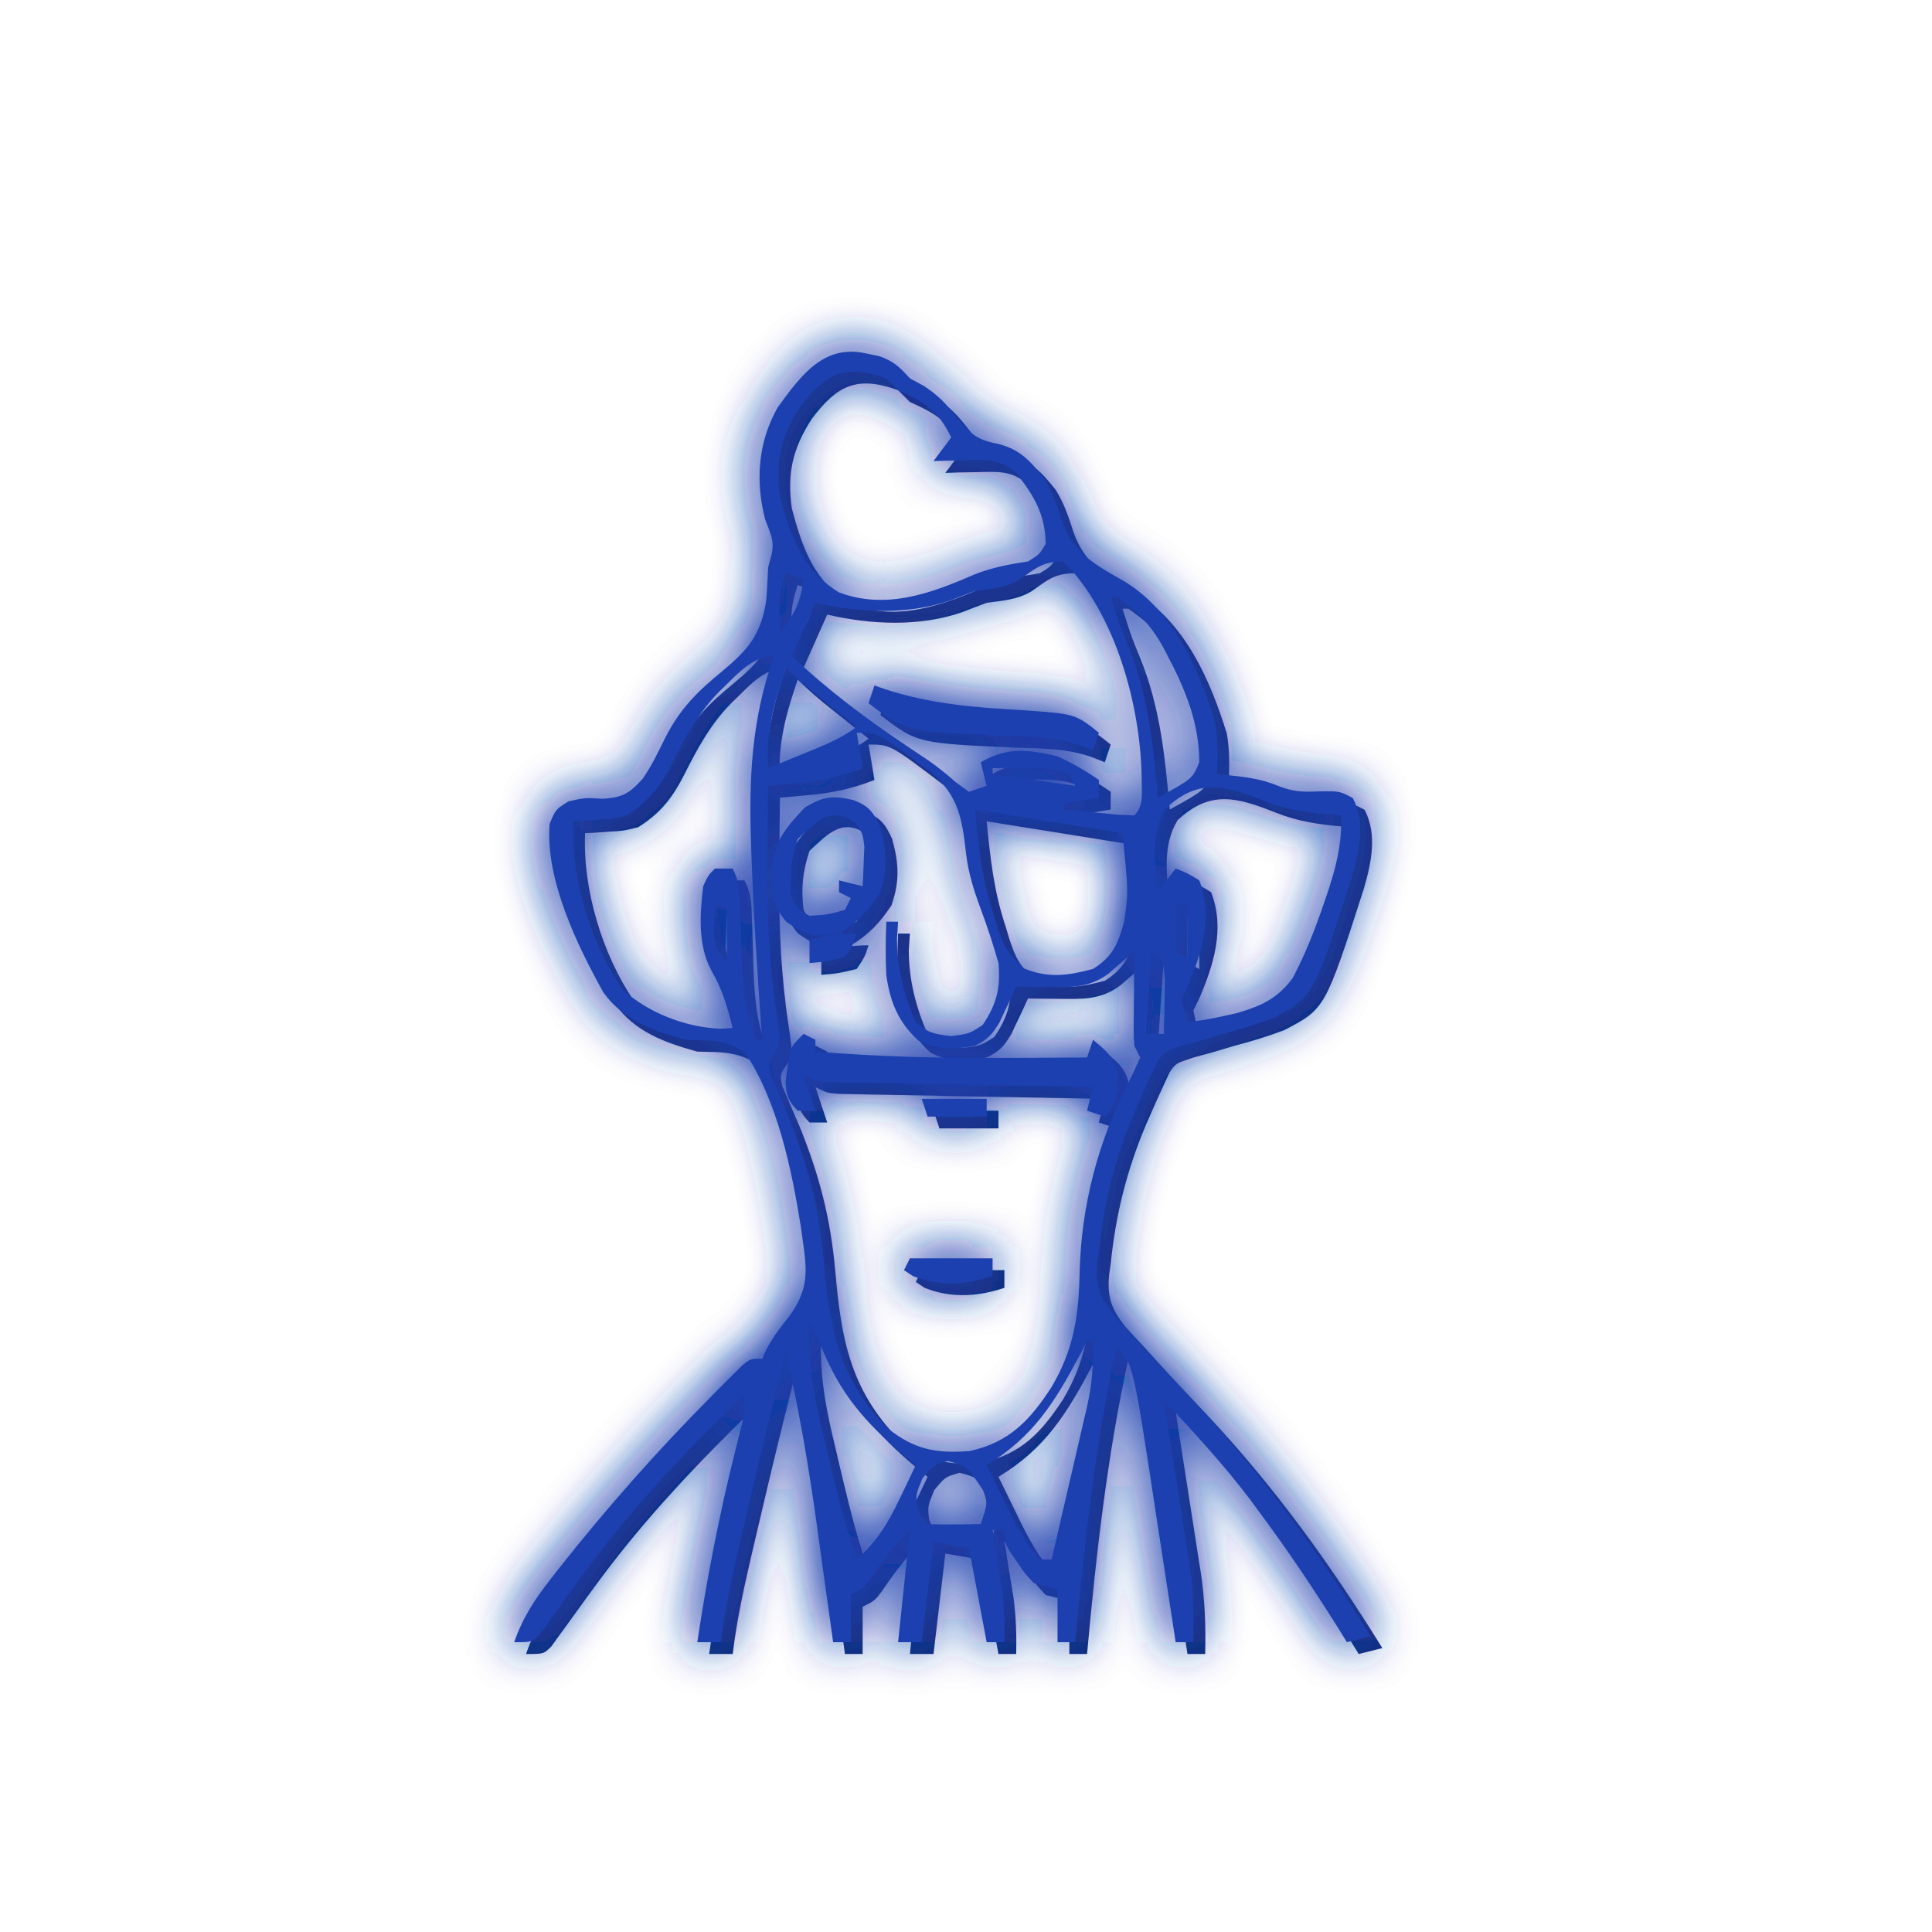
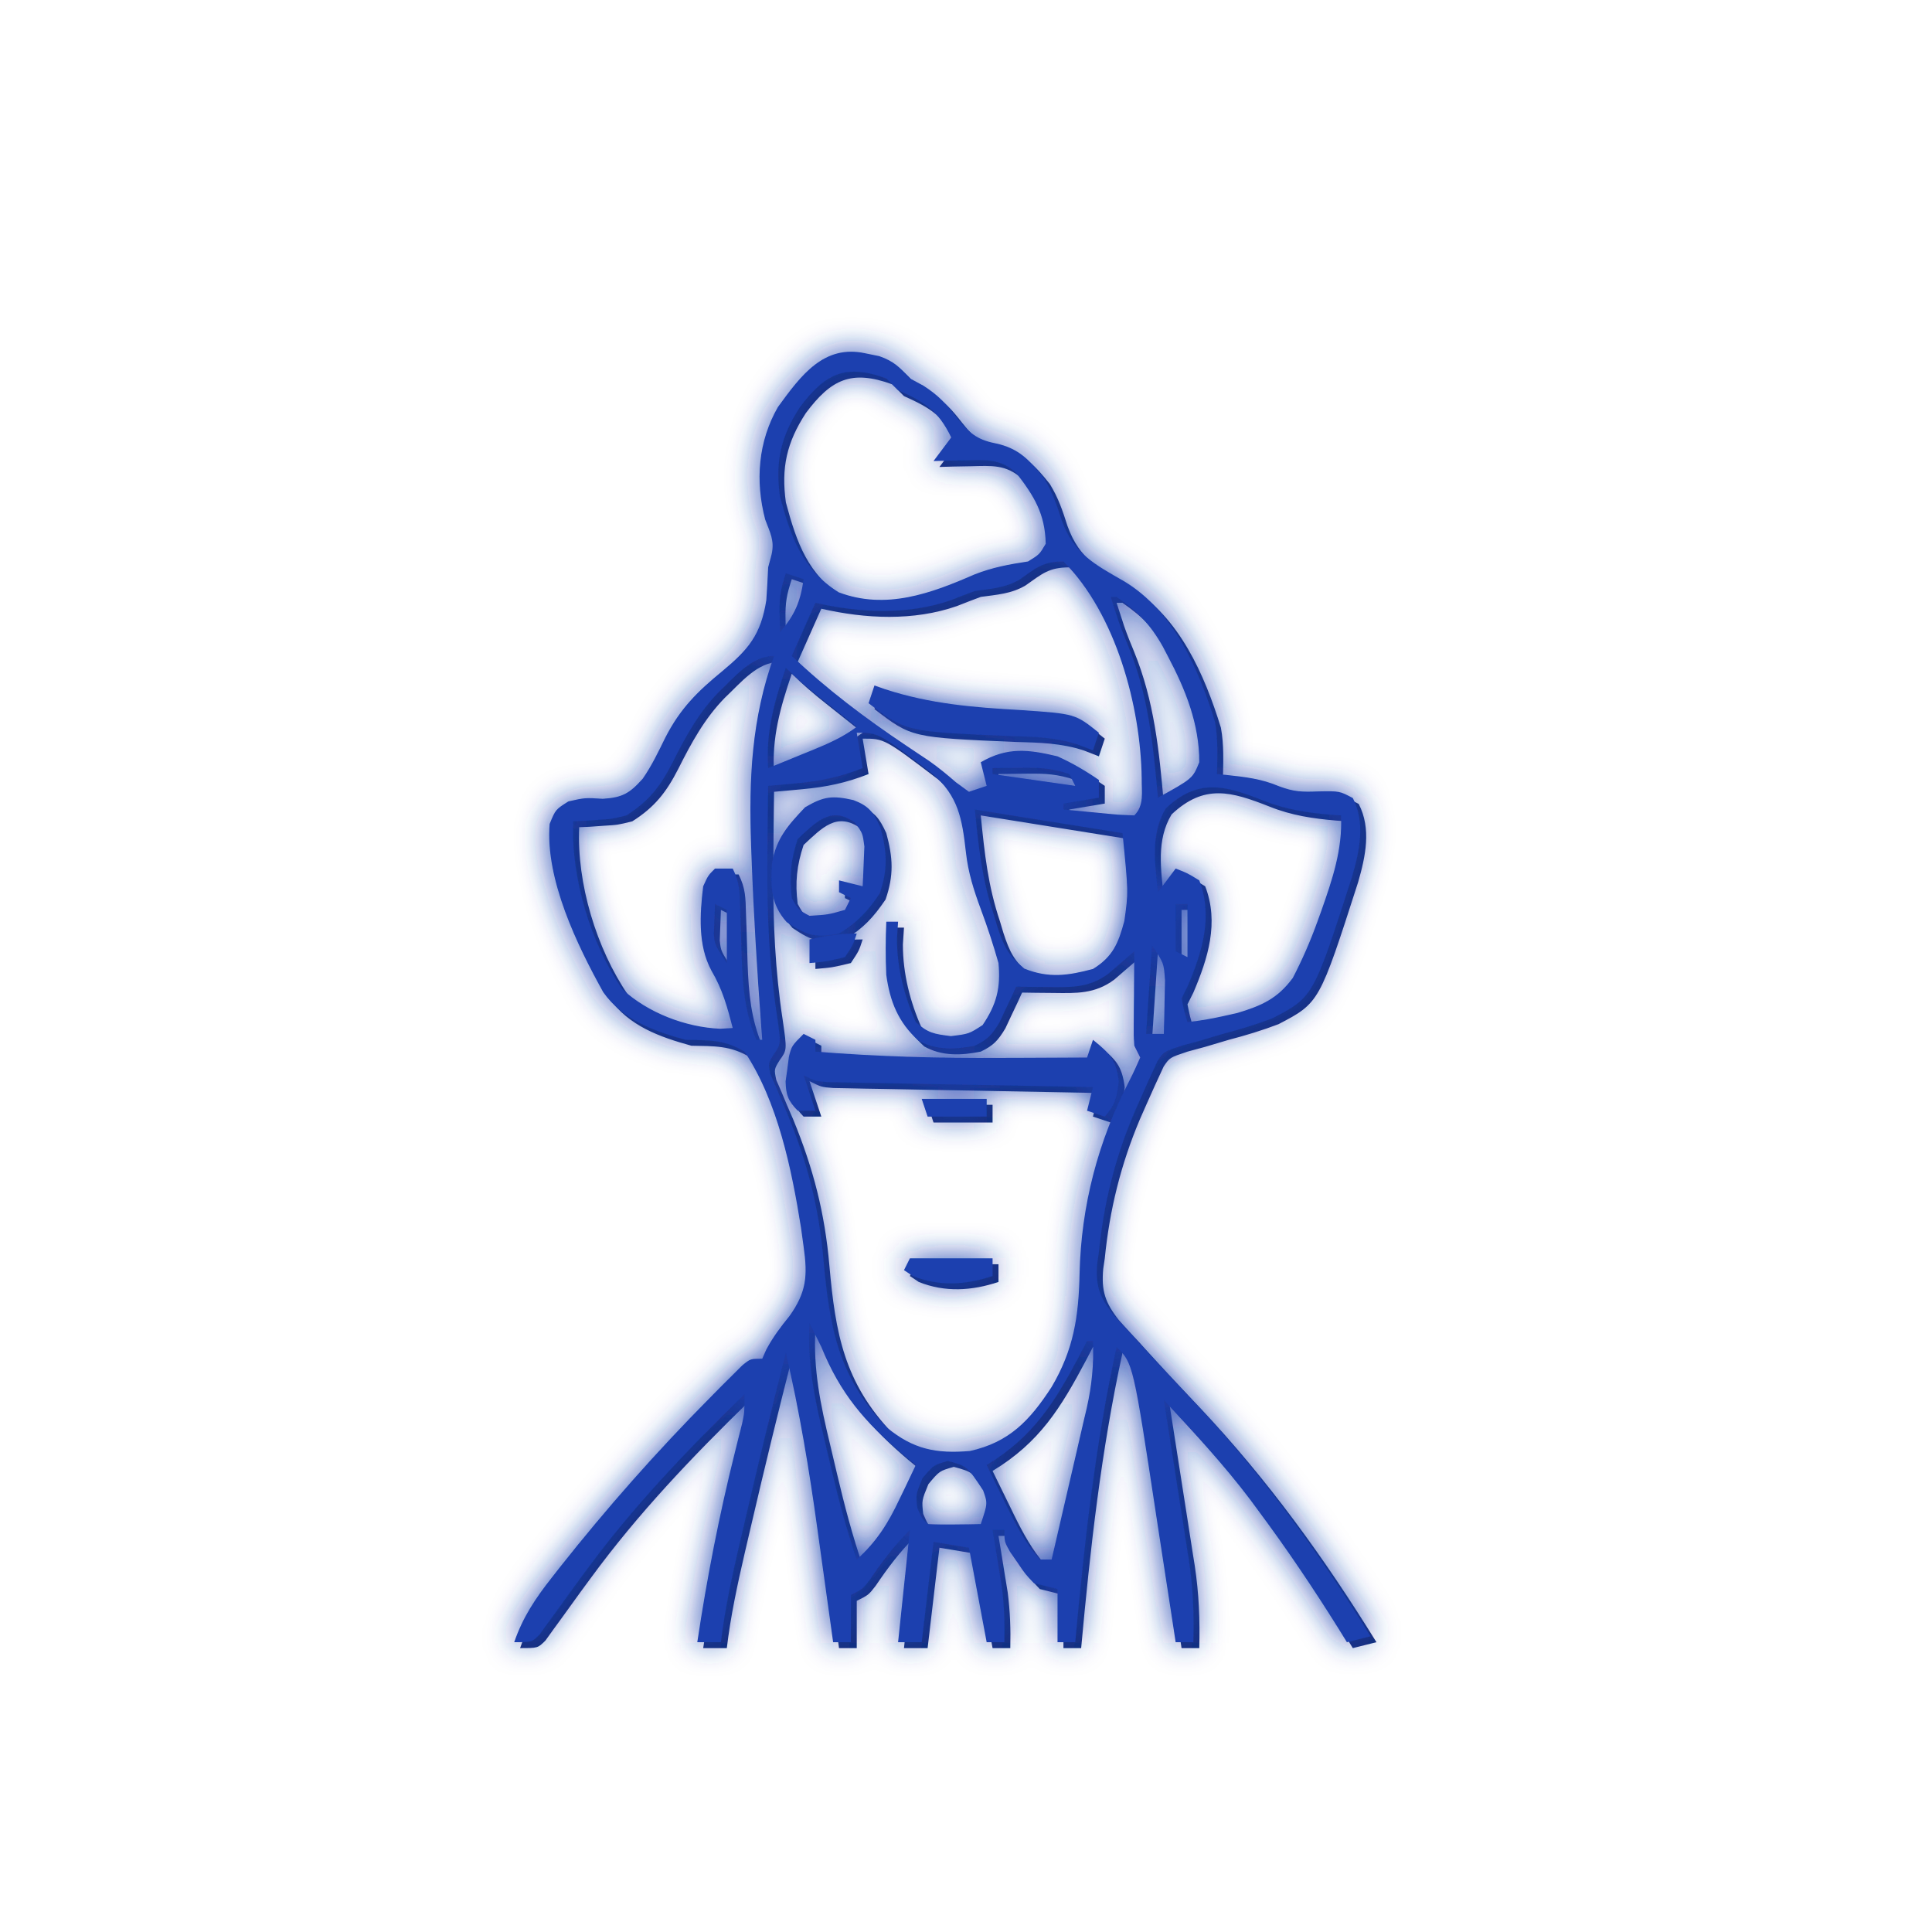
<svg xmlns="http://www.w3.org/2000/svg" version="1.1" width="229" height="229" viewBox="0 0 229 229">
  <defs>
    <filter id="glow">
-       <feGaussianBlur stdDeviation="4" result="blur" />
+       <feGaussianBlur stdDeviation="2.5" result="blur" />
      <feMerge>
-         <feMergeNode in="blur" />
        <feMergeNode in="blur" />
        <feMergeNode in="SourceGraphic" />
      </feMerge>
    </filter>
  </defs>
  <g transform="translate(34.35,34.35) scale(0.7)">
-     <g transform="translate(2,2)">
+     <g transform="translate(1,1)">
      <path d="M0 0 C0.782 0.16 1.565 0.32 2.371 0.484 C4.821 1.34 5.842 2.351 7.562 4.25 C8.326 4.662 9.089 5.075 9.875 5.5 C12.433 7.165 13.603 8.45 15.438 10.812 C17.532 13.395 18.786 14.608 22.062 15.25 C25.989 16.082 27.784 18.043 30.25 21.125 C31.687 23.451 32.425 25.649 33.25 28.25 C35.284 33.923 38.812 35.715 43.879 38.629 C52.179 43.643 56.455 53.394 59.227 62.41 C59.769 65.381 59.62 68.235 59.562 71.25 C59.822 71.274 59.822 71.274 61.137 71.398 C64.34 71.742 67.079 72.045 70.062 73.312 C72.613 74.269 74.015 74.294 76.688 74.188 C80.316 74.119 80.316 74.119 82.562 75.312 C84.726 79.505 83.714 84.206 82.461 88.555 C75.889 108.988 75.889 108.988 68.984 112.598 C66.2 113.659 63.445 114.497 60.562 115.25 C59.229 115.645 57.896 116.041 56.562 116.438 C56.068 116.572 56.068 116.572 53.562 117.25 C50.562 118.25 50.562 118.25 49.535 119.762 C48.525 121.938 47.524 124.114 46.562 126.312 C46.385 126.715 46.385 126.715 45.488 128.751 C42.273 136.374 40.38 144.024 39.562 152.25 C39.476 152.831 39.39 153.411 39.302 154.01 C38.955 157.777 39.631 159.781 41.984 162.758 C43.076 163.979 44.187 165.184 45.312 166.375 C45.901 167.026 46.489 167.677 47.095 168.348 C49.915 171.454 52.796 174.501 55.676 177.551 C67.162 189.744 76.755 203.016 85.562 217.25 C84.243 217.58 82.922 217.91 81.562 218.25 C81.052 217.425 80.542 216.6 80.016 215.75 C75.792 209.007 71.375 202.447 66.625 196.062 C66.172 195.447 65.719 194.831 65.253 194.197 C60.739 188.206 55.654 182.747 50.562 177.25 C50.714 178.208 50.865 179.166 51.021 180.152 C51.587 183.737 52.144 187.323 52.699 190.91 C52.939 192.456 53.182 194.002 53.426 195.547 C53.78 197.781 54.125 200.015 54.469 202.25 C54.578 202.931 54.687 203.611 54.8 204.312 C55.509 208.988 55.686 213.524 55.562 218.25 C54.572 218.25 53.583 218.25 52.562 218.25 C52.396 217.156 52.23 216.063 52.059 214.936 C51.434 210.829 50.8 206.724 50.164 202.619 C49.891 200.851 49.62 199.083 49.352 197.315 C45.365 171.053 45.365 171.053 42.562 168.25 C38.955 184.817 37.096 201.393 35.562 218.25 C34.572 218.25 33.583 218.25 32.562 218.25 C32.562 215.28 32.562 212.31 32.562 209.25 C31.242 208.92 29.922 208.59 28.562 208.25 C27.078 206.691 27.078 206.691 25.812 204.812 C25.385 204.195 24.957 203.578 24.516 202.941 C23.562 201.25 23.562 201.25 23.562 199.25 C22.902 199.25 22.242 199.25 21.562 199.25 C21.635 199.684 21.635 199.684 22 201.883 C22.188 203.047 22.375 204.211 22.562 205.375 C22.748 206.512 22.934 207.649 23.125 208.82 C23.532 212.011 23.641 215.038 23.562 218.25 C22.573 218.25 21.582 218.25 20.562 218.25 C19.573 212.97 18.582 207.69 17.562 202.25 C15.582 201.92 13.602 201.59 11.562 201.25 C10.902 206.86 10.242 212.47 9.562 218.25 C8.242 218.25 6.923 218.25 5.562 218.25 C6.223 211.98 6.883 205.71 7.562 199.25 C4.847 201.965 2.878 204.578 0.746 207.727 C-0.438 209.25 -0.438 209.25 -2.438 210.25 C-2.438 212.89 -2.438 215.53 -2.438 218.25 C-3.428 218.25 -4.418 218.25 -5.438 218.25 C-5.573 217.263 -5.709 216.276 -5.849 215.259 C-6.364 211.527 -6.885 207.796 -7.409 204.065 C-7.633 202.464 -7.855 200.862 -8.075 199.26 C-9.465 189.15 -11.126 179.192 -13.438 169.25 C-15.8 178.502 -18.06 187.777 -20.222 197.078 C-20.619 198.785 -21.019 200.492 -21.418 202.199 C-22.652 207.537 -23.789 212.807 -24.438 218.25 C-25.758 218.25 -27.078 218.25 -28.438 218.25 C-26.806 207.384 -24.731 196.732 -22.064 186.07 C-21.853 185.223 -21.643 184.376 -21.426 183.504 C-21.235 182.754 -21.045 182.005 -20.849 181.233 C-20.438 179.25 -20.438 179.25 -20.438 176.25 C-30.263 185.822 -39.435 195.4 -47.543 206.484 C-48.084 207.22 -48.625 207.955 -49.183 208.713 C-50.254 210.175 -51.315 211.644 -52.366 213.121 C-52.851 213.786 -53.336 214.451 -53.836 215.137 C-54.266 215.737 -54.695 216.337 -55.138 216.956 C-56.438 218.25 -56.438 218.25 -59.438 218.25 C-58.003 214.06 -55.841 210.82 -53.125 207.375 C-52.687 206.815 -52.249 206.254 -51.798 205.677 C-43.809 195.565 -35.322 185.966 -26.25 176.812 C-25.602 176.155 -24.954 175.498 -24.286 174.821 C-23.985 174.521 -23.985 174.521 -22.457 173.004 C-21.922 172.471 -21.387 171.938 -20.835 171.389 C-19.438 170.25 -19.438 170.25 -17.438 170.25 C-17.211 169.734 -16.984 169.219 -16.75 168.688 C-15.58 166.514 -14.352 164.906 -12.812 163 C-9.907 158.908 -9.747 156.141 -10.438 151.25 C-10.583 150.19 -10.729 149.131 -10.879 148.039 C-12.455 138.155 -14.824 126.667 -20.438 118.25 C-23.774 116.184 -26.597 116.33 -30.438 116.25 C-35.868 114.75 -40.998 112.909 -44.355 108.199 C-48.776 100.236 -54.208 89.05 -53.438 79.688 C-52.438 77.25 -52.438 77.25 -50.25 75.875 C-47.438 75.25 -47.438 75.25 -44.438 75.438 C-41.108 75.229 -39.901 74.51 -37.691 72.051 C-36.157 69.847 -35.058 67.535 -33.875 65.125 C-31.35 60.174 -28.458 57.311 -24.188 53.812 C-19.808 50.167 -17.668 47.679 -16.75 41.812 C-16.624 39.96 -16.517 38.105 -16.438 36.25 C-16.247 35.528 -16.056 34.806 -15.859 34.062 C-15.313 31.716 -16.134 30.344 -16.941 28.145 C-18.647 21.632 -18.143 14.942 -14.785 9.105 C-10.866 3.71 -7.004 -1.518 0 0 Z M-11.062 9.133 C-14.307 14.129 -15.25 18.364 -14.438 24.25 C-12.597 31.101 -10.72 36.553 -4.496 40.473 C3.506 43.494 11.141 40.659 18.52 37.441 C21.56 36.251 24.346 35.737 27.562 35.25 C29.5 34.062 29.5 34.062 30.562 32.25 C30.449 27.154 28.583 24.158 25.562 20.25 C22.87 17.797 20.41 18.042 16.875 18.125 C15.881 18.143 14.887 18.161 13.863 18.18 C13.104 18.203 12.345 18.226 11.562 18.25 C12.553 16.93 13.543 15.61 14.562 14.25 C12.346 9.695 10.128 8.29 5.562 6.25 C4.902 5.59 4.242 4.93 3.562 4.25 C-3.366 1.738 -6.78 3.403 -11.062 9.133 Z M26.156 38.305 C23.749 39.733 21.318 39.872 18.562 40.25 C17.204 40.758 15.85 41.28 14.5 41.812 C7.188 44.357 -0.96 43.967 -8.438 42.25 C-9.758 45.22 -11.078 48.19 -12.438 51.25 C-6.365 56.997 -0.045 61.743 6.889 66.392 C7.549 66.835 8.21 67.278 8.891 67.734 C9.523 68.157 10.155 68.579 10.807 69.014 C12.415 70.146 13.878 71.35 15.359 72.641 C16.086 73.172 16.813 73.703 17.562 74.25 C18.058 74.085 18.058 74.085 20.562 73.25 C20.398 72.59 20.398 72.59 19.562 69.25 C24.049 66.637 27.624 67.065 32.562 68.25 C35.056 69.374 37.314 70.696 39.562 72.25 C39.562 73.24 39.562 74.23 39.562 75.25 C38.572 75.415 38.572 75.415 33.562 76.25 C33.562 76.58 33.562 76.91 33.562 77.25 C35.541 77.444 37.52 77.63 39.5 77.812 C40.051 77.865 40.051 77.865 42.84 78.129 C43.738 78.169 44.637 78.209 45.562 78.25 C47.288 76.524 46.776 74.291 46.812 71.938 C46.641 59.803 42.454 44.142 33.562 35.25 C30.069 35.25 28.927 36.362 26.156 38.305 Z M-13.438 37.25 C-14.311 39.87 -14.55 41.277 -14.5 43.938 C-14.479 45.031 -14.459 46.124 -14.438 47.25 C-11.935 44.312 -10.968 42.071 -10.438 38.25 C-11.428 37.92 -12.418 37.59 -13.438 37.25 Z M41.562 41.25 C41.81 42.013 42.057 42.776 42.312 43.562 C42.493 44.119 42.673 44.676 42.859 45.25 C43.364 46.684 43.923 48.1 44.516 49.5 C47.95 57.906 48.764 66.286 49.562 75.25 C55.439 72.003 55.439 72.003 56.562 69.25 C56.574 62.756 54.235 56.954 51.25 51.312 C50.966 50.769 50.683 50.226 50.391 49.667 C48.274 45.889 46.055 43.678 42.562 41.25 C42.233 41.25 41.903 41.25 41.562 41.25 Z M-24.77 57.332 C-28.219 60.851 -30.462 64.999 -32.661 69.375 C-34.672 73.303 -36.609 75.823 -40.438 78.25 C-42.895 78.859 -42.895 78.859 -45.25 79 C-46.04 79.057 -46.83 79.113 -47.645 79.172 C-48.236 79.198 -48.828 79.223 -49.438 79.25 C-49.864 88.721 -46.534 99.789 -41.152 107.664 C-36.811 111.679 -30.434 114.12 -24.562 114.375 C-23.861 114.334 -23.16 114.293 -22.438 114.25 C-23.377 110.636 -24.156 107.727 -26.062 104.5 C-28.363 100.191 -28.009 94.981 -27.438 90.25 C-26.605 88.418 -26.605 88.418 -25.438 87.25 C-24.448 87.25 -23.457 87.25 -22.438 87.25 C-21.253 89.618 -21.267 91.186 -21.191 93.828 C-21.159 94.742 -21.126 95.656 -21.092 96.598 C-21.031 98.517 -20.974 100.436 -20.92 102.355 C-20.733 107.375 -20.367 111.594 -18.438 116.25 C-18.108 116.25 -17.777 116.25 -17.438 116.25 C-17.5 115.434 -17.563 114.619 -17.628 113.779 C-18.331 104.338 -18.9 94.898 -19.25 85.438 C-19.278 84.695 -19.305 83.952 -19.334 83.187 C-19.709 72.035 -19.265 61.861 -15.438 51.25 C-19.282 51.25 -22.071 54.803 -24.77 57.332 Z M-13.438 53.25 C-15.406 59.073 -16.84 64.084 -16.438 70.25 C-14.498 69.462 -12.561 68.67 -10.625 67.875 C-10.078 67.653 -9.531 67.432 -8.967 67.203 C-6.278 66.095 -3.77 65.002 -1.438 63.25 C-2.136 62.696 -2.835 62.141 -3.555 61.57 C-4.474 60.839 -5.393 60.107 -6.312 59.375 C-6.773 59.01 -7.233 58.645 -7.707 58.27 C-9.717 56.667 -11.618 55.07 -13.438 53.25 Z M-1.438 64.25 C-1.107 66.23 -0.777 68.21 -0.438 70.25 C-4.218 71.742 -7.606 72.448 -11.664 72.816 C-12.559 72.9 -13.455 72.983 -14.377 73.069 C-15.057 73.128 -15.737 73.188 -16.438 73.25 C-16.497 77.208 -16.538 81.166 -16.562 85.125 C-16.566 85.713 -16.57 86.3 -16.574 86.906 C-16.613 95.322 -16.249 103.569 -14.973 111.904 C-14.24 116.977 -14.24 116.977 -15.501 118.717 C-16.438 120.25 -16.438 120.25 -16.054 122.068 C-15.763 122.737 -15.472 123.405 -15.172 124.094 C-14.86 124.839 -14.547 125.585 -14.225 126.354 C-13.883 127.144 -13.54 127.935 -13.188 128.75 C-9.781 137.076 -7.835 144.591 -7.062 153.566 C-6.047 164.937 -4.567 173.327 3.625 181.875 C8.156 185.59 11.912 186.342 17.703 185.879 C24.386 184.409 27.884 180.69 31.552 175.043 C35.293 168.707 36.146 163.111 36.294 155.84 C36.556 144.333 39.427 133.398 44.719 123.183 C45.383 121.896 45.979 120.575 46.562 119.25 C46.233 118.59 45.903 117.93 45.562 117.25 C45.449 115.554 45.449 115.554 45.465 113.555 C45.468 112.839 45.471 112.124 45.475 111.387 C45.479 111.014 45.479 111.014 45.5 109.125 C45.505 108.371 45.509 107.617 45.514 106.84 C45.525 104.977 45.543 103.113 45.562 101.25 C45.164 101.599 44.766 101.949 44.355 102.309 C43.826 102.764 43.296 103.219 42.75 103.688 C42.228 104.14 41.706 104.592 41.168 105.059 C37.886 107.494 34.8 107.359 30.875 107.312 C29.881 107.303 28.887 107.294 27.863 107.285 C27.484 107.279 27.484 107.279 25.562 107.25 C25.436 107.527 25.436 107.527 24.793 108.93 C24.449 109.654 24.105 110.379 23.75 111.125 C23.414 111.844 23.077 112.564 22.73 113.305 C21.488 115.374 20.721 116.215 18.562 117.25 C15.264 117.906 11.993 118.051 9 116.375 C5.593 113.293 4.174 109.742 3.562 105.25 C3.423 102.241 3.44 99.259 3.562 96.25 C4.223 96.25 4.883 96.25 5.562 96.25 C5.501 97.199 5.439 98.147 5.375 99.125 C5.375 104.013 6.582 108.791 8.562 113.25 C10.659 115.122 11.613 115.256 14.5 115.625 C17.562 115.25 17.562 115.25 19.875 113.75 C22.264 110.21 22.949 107.436 22.562 103.25 C21.685 100.165 20.705 97.177 19.584 94.174 C18.392 90.942 17.427 87.954 17.051 84.52 C16.407 78.815 15.783 74.98 11.336 71.152 C2.249 64.25 2.249 64.25 -1.438 64.25 Z M21.562 70.25 C21.562 70.58 21.562 70.91 21.562 71.25 C26.183 71.91 30.802 72.57 35.562 73.25 C35.233 72.59 34.903 71.93 34.562 71.25 C31.548 70.245 29.521 70.147 26.375 70.188 C25.474 70.197 24.573 70.206 23.645 70.215 C23.301 70.221 23.301 70.221 21.562 70.25 Z M50.875 77.082 C48.264 81.396 49.068 86.4 49.562 91.25 C50.553 89.93 51.542 88.61 52.562 87.25 C54.504 87.996 54.504 87.996 56.562 89.25 C58.943 95.402 57.035 101.461 54.562 107.25 C54.233 107.91 53.903 108.57 53.562 109.25 C54 111.375 54 111.375 54.562 113.25 C56.63 113.032 58.537 112.702 60.562 112.25 C61.359 112.073 62.156 111.897 62.977 111.715 C67.115 110.471 69.782 109.302 72.398 105.773 C74.013 102.666 75.374 99.538 76.562 96.25 C76.771 95.674 76.98 95.098 77.195 94.504 C79.09 89.12 80.839 84.032 80.562 78.25 C80.006 78.213 79.449 78.175 78.875 78.137 C74.818 77.787 71.23 77.274 67.438 75.75 C60.959 73.197 56.424 71.867 50.875 77.082 Z M27.562 75.25 C31.562 76.25 31.562 76.25 31.562 76.25 Z M18.562 77.25 C19.219 83.81 19.775 89.12 21.812 95.188 C22.005 95.833 22.197 96.478 22.395 97.143 C23.475 100.423 24.21 101.963 26.949 104.195 C31.051 105.851 34.354 105.377 38.562 104.25 C41.968 102.154 42.861 99.851 43.875 96.125 C44.562 91.25 44.562 91.25 43.562 81.25 C35.312 79.93 27.062 78.61 18.562 77.25 Z M-25.438 93.25 C-25.479 94.343 -25.52 95.436 -25.562 96.562 C-25.586 97.177 -25.609 97.792 -25.633 98.426 C-25.438 100.25 -25.438 100.25 -23.438 103.25 C-23.438 100.28 -23.438 97.31 -23.438 94.25 C-24.098 93.92 -24.758 93.59 -25.438 93.25 Z M52.562 93.25 C52.562 95.89 52.562 98.53 52.562 101.25 C52.892 101.415 52.892 101.415 54.562 102.25 C54.562 99.28 54.562 96.31 54.562 93.25 C53.903 93.25 53.242 93.25 52.562 93.25 Z M48.562 100.25 C48.398 102.725 48.398 102.725 47.562 115.25 C48.553 115.25 49.542 115.25 50.562 115.25 C50.617 113.313 50.655 111.375 50.688 109.438 C50.711 108.359 50.734 107.28 50.758 106.168 C50.562 103.25 50.562 103.25 48.562 100.25 Z M-9.438 164.25 C-9.821 171.03 -8.576 177.052 -6.984 183.632 C-6.562 185.377 -6.153 187.123 -5.746 188.871 C-4.512 194.092 -3.186 199.181 -1.438 204.25 C1.933 201.231 3.914 198.05 5.812 194 C5.947 193.723 5.947 193.723 6.625 192.32 C7.278 190.967 7.921 189.609 8.562 188.25 C7.826 187.644 7.09 187.038 6.332 186.414 C-0.075 180.974 -4.229 176.167 -7.438 168.25 C-8.093 166.911 -8.756 165.576 -9.438 164.25 Z M37.562 167.25 C37.187 167.974 36.812 168.699 36.426 169.445 C32.103 177.611 28.507 183.446 20.562 188.25 C21.495 190.169 22.433 192.085 23.375 194 C23.636 194.539 23.897 195.078 24.166 195.633 C25.704 198.747 27.252 201.642 29.562 204.25 C30.223 204.25 30.883 204.25 31.562 204.25 C32.568 199.947 33.564 195.642 34.553 191.335 C34.89 189.872 35.23 188.409 35.572 186.947 C36.064 184.839 36.549 182.728 37.031 180.617 C37.184 179.97 37.337 179.323 37.495 178.656 C38.37 174.783 38.713 171.249 38.562 167.25 C38.233 167.25 37.903 167.25 37.562 167.25 Z M9.688 190.5 C8.562 193.25 8.562 193.25 8.812 195.5 C9.562 197.25 9.562 197.25 10.562 198.25 C12.082 198.322 13.604 198.334 15.125 198.312 C15.538 198.308 15.538 198.308 17.629 198.285 C18.267 198.274 18.905 198.262 19.562 198.25 C20.737 194.743 20.737 194.743 19.961 192.547 C17.238 188.431 17.238 188.431 14 187.562 C11.562 188.25 11.562 188.25 9.688 190.5 Z " fill="#142d7a" transform="translate(97.4375,10.75)" />
      <path d="M0 0 C0.585 0.205 1.17 0.41 1.772 0.621 C9.465 3.144 16.834 3.72 24.873 4.172 C33.988 4.798 33.988 4.798 38 8 C37.67 8.99 37.34 9.98 37 11 C36.178 10.679 35.355 10.358 34.508 10.027 C30.647 8.741 26.914 8.672 22.875 8.562 C5.292 7.813 5.292 7.813 -1 3 C-0.67 2.01 -0.34 1.02 0 0 Z " fill="#142d7a" transform="translate(99,67)" />
      <path d="M0 0 C2.633 0.997 3.401 2.048 4.578 4.598 C5.716 8.768 5.88 11.725 4.453 15.848 C2.389 18.875 0.718 20.699 -2.422 22.598 C-6.447 23.352 -7.888 22.957 -11.297 20.66 C-13.982 17.62 -14.018 14.67 -13.777 10.742 C-13.074 6.5 -11.058 4.27 -8.172 1.223 C-4.991 -0.657 -3.521 -0.788 0 0 Z M-9.422 6.598 C-10.581 10.076 -10.885 12.965 -10.422 16.598 C-9.297 18.598 -9.297 18.598 -7.422 19.598 C-4.297 19.41 -4.297 19.41 -1.422 18.598 C-1.092 17.938 -0.762 17.278 -0.422 16.598 C-1.082 16.268 -1.742 15.938 -2.422 15.598 C-2.422 14.938 -2.422 14.278 -2.422 13.598 C-1.102 13.928 0.218 14.258 1.578 14.598 C1.659 13.161 1.717 11.723 1.766 10.285 C1.8 9.485 1.835 8.684 1.871 7.859 C1.578 5.598 1.578 5.598 0.254 3.805 C-3.789 0.893 -6.329 3.749 -9.422 6.598 Z " fill="#142d7a" transform="translate(95.42188,86.40234)" />
      <path d="M0 0 C-0.625 1.938 -0.625 1.938 -2 4 C-5.125 4.75 -5.125 4.75 -8 5 C-8 3.68 -8 2.36 -8 1 C-5.237 0.403 -2.84 0 0 0 Z " fill="#142d7a" transform="translate(96,109)" />
      <path d="M0 0 C0.66 0.33 1.32 0.66 2 1 C2 1.66 2 2.32 2 3 C12.499 3.841 22.908 4.129 33.438 4.062 C34.863 4.057 36.288 4.053 37.713 4.049 C41.142 4.038 44.571 4.021 48 4 C48.33 3.01 48.66 2.02 49 1 C51.84 3.307 52.922 4.36 53.375 8.062 C53.029 10.77 52.777 12.001 51 14 C50.01 13.67 49.02 13.34 48 13 C48.33 11.68 48.66 10.36 49 9 C48.416 8.99 47.831 8.979 47.229 8.969 C41.162 8.861 35.096 8.746 29.029 8.628 C26.763 8.584 24.497 8.543 22.231 8.503 C18.98 8.445 15.728 8.381 12.477 8.316 C11.459 8.3 10.441 8.283 9.392 8.266 C8.922 8.256 8.922 8.256 6.542 8.205 C5.711 8.19 4.88 8.174 4.025 8.158 C2 8 2 8 0 7 C0.66 8.98 1.32 10.96 2 13 C1.01 13 0.02 13 -1 13 C-2.619 11.324 -2.991 10.363 -3.047 8.027 C-2.949 7.338 -2.851 6.648 -2.75 5.938 C-2.662 5.245 -2.575 4.553 -2.484 3.84 C-2 2 -2 2 0 0 Z " fill="#142d7a" transform="translate(87,126)" />
      <path d="M0 0 C3.63 0 7.26 0 11 0 C11 0.99 11 1.98 11 3 C7.7 3 4.4 3 1 3 C0.67 2.01 0.34 1.02 0 0 Z " fill="#142d7a" transform="translate(107,137)" />
      <path d="M0 0 C4.62 0 9.24 0 14 0 C14 0.99 14 1.98 14 3 C9.493 4.502 4.958 4.783 0.5 3 C0.005 2.67 -0.49 2.34 -1 2 C-0.67 1.34 -0.34 0.68 0 0 Z " fill="#142d7a" transform="translate(105,164)" />
    </g>
    <g filter="url(#glow)">
      <path d="M0 0 C0.782 0.16 1.565 0.32 2.371 0.484 C4.821 1.34 5.842 2.351 7.562 4.25 C8.326 4.662 9.089 5.075 9.875 5.5 C12.433 7.165 13.603 8.45 15.438 10.812 C17.532 13.395 18.786 14.608 22.062 15.25 C25.989 16.082 27.784 18.043 30.25 21.125 C31.687 23.451 32.425 25.649 33.25 28.25 C35.284 33.923 38.812 35.715 43.879 38.629 C52.179 43.643 56.455 53.394 59.227 62.41 C59.769 65.381 59.62 68.235 59.562 71.25 C59.822 71.274 59.822 71.274 61.137 71.398 C64.34 71.742 67.079 72.045 70.062 73.312 C72.613 74.269 74.015 74.294 76.688 74.188 C80.316 74.119 80.316 74.119 82.562 75.312 C84.726 79.505 83.714 84.206 82.461 88.555 C75.889 108.988 75.889 108.988 68.984 112.598 C66.2 113.659 63.445 114.497 60.562 115.25 C59.229 115.645 57.896 116.041 56.562 116.438 C56.068 116.572 56.068 116.572 53.562 117.25 C50.562 118.25 50.562 118.25 49.535 119.762 C48.525 121.938 47.524 124.114 46.562 126.312 C46.385 126.715 46.385 126.715 45.488 128.751 C42.273 136.374 40.38 144.024 39.562 152.25 C39.476 152.831 39.39 153.411 39.302 154.01 C38.955 157.777 39.631 159.781 41.984 162.758 C43.076 163.979 44.187 165.184 45.312 166.375 C45.901 167.026 46.489 167.677 47.095 168.348 C49.915 171.454 52.796 174.501 55.676 177.551 C67.162 189.744 76.755 203.016 85.562 217.25 C84.243 217.58 82.922 217.91 81.562 218.25 C81.052 217.425 80.542 216.6 80.016 215.75 C75.792 209.007 71.375 202.447 66.625 196.062 C66.172 195.447 65.719 194.831 65.253 194.197 C60.739 188.206 55.654 182.747 50.562 177.25 C50.714 178.208 50.865 179.166 51.021 180.152 C51.587 183.737 52.144 187.323 52.699 190.91 C52.939 192.456 53.182 194.002 53.426 195.547 C53.78 197.781 54.125 200.015 54.469 202.25 C54.578 202.931 54.687 203.611 54.8 204.312 C55.509 208.988 55.686 213.524 55.562 218.25 C54.572 218.25 53.583 218.25 52.562 218.25 C52.396 217.156 52.23 216.063 52.059 214.936 C51.434 210.829 50.8 206.724 50.164 202.619 C49.891 200.851 49.62 199.083 49.352 197.315 C45.365 171.053 45.365 171.053 42.562 168.25 C38.955 184.817 37.096 201.393 35.562 218.25 C34.572 218.25 33.583 218.25 32.562 218.25 C32.562 215.28 32.562 212.31 32.562 209.25 C31.242 208.92 29.922 208.59 28.562 208.25 C27.078 206.691 27.078 206.691 25.812 204.812 C25.385 204.195 24.957 203.578 24.516 202.941 C23.562 201.25 23.562 201.25 23.562 199.25 C22.902 199.25 22.242 199.25 21.562 199.25 C21.635 199.684 21.635 199.684 22 201.883 C22.188 203.047 22.375 204.211 22.562 205.375 C22.748 206.512 22.934 207.649 23.125 208.82 C23.532 212.011 23.641 215.038 23.562 218.25 C22.573 218.25 21.582 218.25 20.562 218.25 C19.573 212.97 18.582 207.69 17.562 202.25 C15.582 201.92 13.602 201.59 11.562 201.25 C10.902 206.86 10.242 212.47 9.562 218.25 C8.242 218.25 6.923 218.25 5.562 218.25 C6.223 211.98 6.883 205.71 7.562 199.25 C4.847 201.965 2.878 204.578 0.746 207.727 C-0.438 209.25 -0.438 209.25 -2.438 210.25 C-2.438 212.89 -2.438 215.53 -2.438 218.25 C-3.428 218.25 -4.418 218.25 -5.438 218.25 C-5.573 217.263 -5.709 216.276 -5.849 215.259 C-6.364 211.527 -6.885 207.796 -7.409 204.065 C-7.633 202.464 -7.855 200.862 -8.075 199.26 C-9.465 189.15 -11.126 179.192 -13.438 169.25 C-15.8 178.502 -18.06 187.777 -20.222 197.078 C-20.619 198.785 -21.019 200.492 -21.418 202.199 C-22.652 207.537 -23.789 212.807 -24.438 218.25 C-25.758 218.25 -27.078 218.25 -28.438 218.25 C-26.806 207.384 -24.731 196.732 -22.064 186.07 C-21.853 185.223 -21.643 184.376 -21.426 183.504 C-21.235 182.754 -21.045 182.005 -20.849 181.233 C-20.438 179.25 -20.438 179.25 -20.438 176.25 C-30.263 185.822 -39.435 195.4 -47.543 206.484 C-48.084 207.22 -48.625 207.955 -49.183 208.713 C-50.254 210.175 -51.315 211.644 -52.366 213.121 C-52.851 213.786 -53.336 214.451 -53.836 215.137 C-54.266 215.737 -54.695 216.337 -55.138 216.956 C-56.438 218.25 -56.438 218.25 -59.438 218.25 C-58.003 214.06 -55.841 210.82 -53.125 207.375 C-52.687 206.815 -52.249 206.254 -51.798 205.677 C-43.809 195.565 -35.322 185.966 -26.25 176.812 C-25.602 176.155 -24.954 175.498 -24.286 174.821 C-23.985 174.521 -23.985 174.521 -22.457 173.004 C-21.922 172.471 -21.387 171.938 -20.835 171.389 C-19.438 170.25 -19.438 170.25 -17.438 170.25 C-17.211 169.734 -16.984 169.219 -16.75 168.688 C-15.58 166.514 -14.352 164.906 -12.812 163 C-9.907 158.908 -9.747 156.141 -10.438 151.25 C-10.583 150.19 -10.729 149.131 -10.879 148.039 C-12.455 138.155 -14.824 126.667 -20.438 118.25 C-23.774 116.184 -26.597 116.33 -30.438 116.25 C-35.868 114.75 -40.998 112.909 -44.355 108.199 C-48.776 100.236 -54.208 89.05 -53.438 79.688 C-52.438 77.25 -52.438 77.25 -50.25 75.875 C-47.438 75.25 -47.438 75.25 -44.438 75.438 C-41.108 75.229 -39.901 74.51 -37.691 72.051 C-36.157 69.847 -35.058 67.535 -33.875 65.125 C-31.35 60.174 -28.458 57.311 -24.188 53.812 C-19.808 50.167 -17.668 47.679 -16.75 41.812 C-16.624 39.96 -16.517 38.105 -16.438 36.25 C-16.247 35.528 -16.056 34.806 -15.859 34.062 C-15.313 31.716 -16.134 30.344 -16.941 28.145 C-18.647 21.632 -18.143 14.942 -14.785 9.105 C-10.866 3.71 -7.004 -1.518 0 0 Z M-11.062 9.133 C-14.307 14.129 -15.25 18.364 -14.438 24.25 C-12.597 31.101 -10.72 36.553 -4.496 40.473 C3.506 43.494 11.141 40.659 18.52 37.441 C21.56 36.251 24.346 35.737 27.562 35.25 C29.5 34.062 29.5 34.062 30.562 32.25 C30.449 27.154 28.583 24.158 25.562 20.25 C22.87 17.797 20.41 18.042 16.875 18.125 C15.881 18.143 14.887 18.161 13.863 18.18 C13.104 18.203 12.345 18.226 11.562 18.25 C12.553 16.93 13.543 15.61 14.562 14.25 C12.346 9.695 10.128 8.29 5.562 6.25 C4.902 5.59 4.242 4.93 3.562 4.25 C-3.366 1.738 -6.78 3.403 -11.062 9.133 Z M26.156 38.305 C23.749 39.733 21.318 39.872 18.562 40.25 C17.204 40.758 15.85 41.28 14.5 41.812 C7.188 44.357 -0.96 43.967 -8.438 42.25 C-9.758 45.22 -11.078 48.19 -12.438 51.25 C-6.365 56.997 -0.045 61.743 6.889 66.392 C7.549 66.835 8.21 67.278 8.891 67.734 C9.523 68.157 10.155 68.579 10.807 69.014 C12.415 70.146 13.878 71.35 15.359 72.641 C16.086 73.172 16.813 73.703 17.562 74.25 C18.058 74.085 18.058 74.085 20.562 73.25 C20.398 72.59 20.398 72.59 19.562 69.25 C24.049 66.637 27.624 67.065 32.562 68.25 C35.056 69.374 37.314 70.696 39.562 72.25 C39.562 73.24 39.562 74.23 39.562 75.25 C38.572 75.415 38.572 75.415 33.562 76.25 C33.562 76.58 33.562 76.91 33.562 77.25 C35.541 77.444 37.52 77.63 39.5 77.812 C40.051 77.865 40.051 77.865 42.84 78.129 C43.738 78.169 44.637 78.209 45.562 78.25 C47.288 76.524 46.776 74.291 46.812 71.938 C46.641 59.803 42.454 44.142 33.562 35.25 C30.069 35.25 28.927 36.362 26.156 38.305 Z M-13.438 37.25 C-14.311 39.87 -14.55 41.277 -14.5 43.938 C-14.479 45.031 -14.459 46.124 -14.438 47.25 C-11.935 44.312 -10.968 42.071 -10.438 38.25 C-11.428 37.92 -12.418 37.59 -13.438 37.25 Z M41.562 41.25 C41.81 42.013 42.057 42.776 42.312 43.562 C42.493 44.119 42.673 44.676 42.859 45.25 C43.364 46.684 43.923 48.1 44.516 49.5 C47.95 57.906 48.764 66.286 49.562 75.25 C55.439 72.003 55.439 72.003 56.562 69.25 C56.574 62.756 54.235 56.954 51.25 51.312 C50.966 50.769 50.683 50.226 50.391 49.667 C48.274 45.889 46.055 43.678 42.562 41.25 C42.233 41.25 41.903 41.25 41.562 41.25 Z M-24.77 57.332 C-28.219 60.851 -30.462 64.999 -32.661 69.375 C-34.672 73.303 -36.609 75.823 -40.438 78.25 C-42.895 78.859 -42.895 78.859 -45.25 79 C-46.04 79.057 -46.83 79.113 -47.645 79.172 C-48.236 79.198 -48.828 79.223 -49.438 79.25 C-49.864 88.721 -46.534 99.789 -41.152 107.664 C-36.811 111.679 -30.434 114.12 -24.562 114.375 C-23.861 114.334 -23.16 114.293 -22.438 114.25 C-23.377 110.636 -24.156 107.727 -26.062 104.5 C-28.363 100.191 -28.009 94.981 -27.438 90.25 C-26.605 88.418 -26.605 88.418 -25.438 87.25 C-24.448 87.25 -23.457 87.25 -22.438 87.25 C-21.253 89.618 -21.267 91.186 -21.191 93.828 C-21.159 94.742 -21.126 95.656 -21.092 96.598 C-21.031 98.517 -20.974 100.436 -20.92 102.355 C-20.733 107.375 -20.367 111.594 -18.438 116.25 C-18.108 116.25 -17.777 116.25 -17.438 116.25 C-17.5 115.434 -17.563 114.619 -17.628 113.779 C-18.331 104.338 -18.9 94.898 -19.25 85.438 C-19.278 84.695 -19.305 83.952 -19.334 83.187 C-19.709 72.035 -19.265 61.861 -15.438 51.25 C-19.282 51.25 -22.071 54.803 -24.77 57.332 Z M-13.438 53.25 C-15.406 59.073 -16.84 64.084 -16.438 70.25 C-14.498 69.462 -12.561 68.67 -10.625 67.875 C-10.078 67.653 -9.531 67.432 -8.967 67.203 C-6.278 66.095 -3.77 65.002 -1.438 63.25 C-2.136 62.696 -2.835 62.141 -3.555 61.57 C-4.474 60.839 -5.393 60.107 -6.312 59.375 C-6.773 59.01 -7.233 58.645 -7.707 58.27 C-9.717 56.667 -11.618 55.07 -13.438 53.25 Z M-1.438 64.25 C-1.107 66.23 -0.777 68.21 -0.438 70.25 C-4.218 71.742 -7.606 72.448 -11.664 72.816 C-12.559 72.9 -13.455 72.983 -14.377 73.069 C-15.057 73.128 -15.737 73.188 -16.438 73.25 C-16.497 77.208 -16.538 81.166 -16.562 85.125 C-16.566 85.713 -16.57 86.3 -16.574 86.906 C-16.613 95.322 -16.249 103.569 -14.973 111.904 C-14.24 116.977 -14.24 116.977 -15.501 118.717 C-16.438 120.25 -16.438 120.25 -16.054 122.068 C-15.763 122.737 -15.472 123.405 -15.172 124.094 C-14.86 124.839 -14.547 125.585 -14.225 126.354 C-13.883 127.144 -13.54 127.935 -13.188 128.75 C-9.781 137.076 -7.835 144.591 -7.062 153.566 C-6.047 164.937 -4.567 173.327 3.625 181.875 C8.156 185.59 11.912 186.342 17.703 185.879 C24.386 184.409 27.884 180.69 31.552 175.043 C35.293 168.707 36.146 163.111 36.294 155.84 C36.556 144.333 39.427 133.398 44.719 123.183 C45.383 121.896 45.979 120.575 46.562 119.25 C46.233 118.59 45.903 117.93 45.562 117.25 C45.449 115.554 45.449 115.554 45.465 113.555 C45.468 112.839 45.471 112.124 45.475 111.387 C45.479 111.014 45.479 111.014 45.5 109.125 C45.505 108.371 45.509 107.617 45.514 106.84 C45.525 104.977 45.543 103.113 45.562 101.25 C45.164 101.599 44.766 101.949 44.355 102.309 C43.826 102.764 43.296 103.219 42.75 103.688 C42.228 104.14 41.706 104.592 41.168 105.059 C37.886 107.494 34.8 107.359 30.875 107.312 C29.881 107.303 28.887 107.294 27.863 107.285 C27.484 107.279 27.484 107.279 25.562 107.25 C25.436 107.527 25.436 107.527 24.793 108.93 C24.449 109.654 24.105 110.379 23.75 111.125 C23.414 111.844 23.077 112.564 22.73 113.305 C21.488 115.374 20.721 116.215 18.562 117.25 C15.264 117.906 11.993 118.051 9 116.375 C5.593 113.293 4.174 109.742 3.562 105.25 C3.423 102.241 3.44 99.259 3.562 96.25 C4.223 96.25 4.883 96.25 5.562 96.25 C5.501 97.199 5.439 98.147 5.375 99.125 C5.375 104.013 6.582 108.791 8.562 113.25 C10.659 115.122 11.613 115.256 14.5 115.625 C17.562 115.25 17.562 115.25 19.875 113.75 C22.264 110.21 22.949 107.436 22.562 103.25 C21.685 100.165 20.705 97.177 19.584 94.174 C18.392 90.942 17.427 87.954 17.051 84.52 C16.407 78.815 15.783 74.98 11.336 71.152 C2.249 64.25 2.249 64.25 -1.438 64.25 Z M21.562 70.25 C21.562 70.58 21.562 70.91 21.562 71.25 C26.183 71.91 30.802 72.57 35.562 73.25 C35.233 72.59 34.903 71.93 34.562 71.25 C31.548 70.245 29.521 70.147 26.375 70.188 C25.474 70.197 24.573 70.206 23.645 70.215 C23.301 70.221 23.301 70.221 21.562 70.25 Z M50.875 77.082 C48.264 81.396 49.068 86.4 49.562 91.25 C50.553 89.93 51.542 88.61 52.562 87.25 C54.504 87.996 54.504 87.996 56.562 89.25 C58.943 95.402 57.035 101.461 54.562 107.25 C54.233 107.91 53.903 108.57 53.562 109.25 C54 111.375 54 111.375 54.562 113.25 C56.63 113.032 58.537 112.702 60.562 112.25 C61.359 112.073 62.156 111.897 62.977 111.715 C67.115 110.471 69.782 109.302 72.398 105.773 C74.013 102.666 75.374 99.538 76.562 96.25 C76.771 95.674 76.98 95.098 77.195 94.504 C79.09 89.12 80.839 84.032 80.562 78.25 C80.006 78.213 79.449 78.175 78.875 78.137 C74.818 77.787 71.23 77.274 67.438 75.75 C60.959 73.197 56.424 71.867 50.875 77.082 Z M27.562 75.25 C31.562 76.25 31.562 76.25 31.562 76.25 Z M18.562 77.25 C19.219 83.81 19.775 89.12 21.812 95.188 C22.005 95.833 22.197 96.478 22.395 97.143 C23.475 100.423 24.21 101.963 26.949 104.195 C31.051 105.851 34.354 105.377 38.562 104.25 C41.968 102.154 42.861 99.851 43.875 96.125 C44.562 91.25 44.562 91.25 43.562 81.25 C35.312 79.93 27.062 78.61 18.562 77.25 Z M-25.438 93.25 C-25.479 94.343 -25.52 95.436 -25.562 96.562 C-25.586 97.177 -25.609 97.792 -25.633 98.426 C-25.438 100.25 -25.438 100.25 -23.438 103.25 C-23.438 100.28 -23.438 97.31 -23.438 94.25 C-24.098 93.92 -24.758 93.59 -25.438 93.25 Z M52.562 93.25 C52.562 95.89 52.562 98.53 52.562 101.25 C52.892 101.415 52.892 101.415 54.562 102.25 C54.562 99.28 54.562 96.31 54.562 93.25 C53.903 93.25 53.242 93.25 52.562 93.25 Z M48.562 100.25 C48.398 102.725 48.398 102.725 47.562 115.25 C48.553 115.25 49.542 115.25 50.562 115.25 C50.617 113.313 50.655 111.375 50.688 109.438 C50.711 108.359 50.734 107.28 50.758 106.168 C50.562 103.25 50.562 103.25 48.562 100.25 Z M-9.438 164.25 C-9.821 171.03 -8.576 177.052 -6.984 183.632 C-6.562 185.377 -6.153 187.123 -5.746 188.871 C-4.512 194.092 -3.186 199.181 -1.438 204.25 C1.933 201.231 3.914 198.05 5.812 194 C5.947 193.723 5.947 193.723 6.625 192.32 C7.278 190.967 7.921 189.609 8.562 188.25 C7.826 187.644 7.09 187.038 6.332 186.414 C-0.075 180.974 -4.229 176.167 -7.438 168.25 C-8.093 166.911 -8.756 165.576 -9.438 164.25 Z M37.562 167.25 C37.187 167.974 36.812 168.699 36.426 169.445 C32.103 177.611 28.507 183.446 20.562 188.25 C21.495 190.169 22.433 192.085 23.375 194 C23.636 194.539 23.897 195.078 24.166 195.633 C25.704 198.747 27.252 201.642 29.562 204.25 C30.223 204.25 30.883 204.25 31.562 204.25 C32.568 199.947 33.564 195.642 34.553 191.335 C34.89 189.872 35.23 188.409 35.572 186.947 C36.064 184.839 36.549 182.728 37.031 180.617 C37.184 179.97 37.337 179.323 37.495 178.656 C38.37 174.783 38.713 171.249 38.562 167.25 C38.233 167.25 37.903 167.25 37.562 167.25 Z M9.688 190.5 C8.562 193.25 8.562 193.25 8.812 195.5 C9.562 197.25 9.562 197.25 10.562 198.25 C12.082 198.322 13.604 198.334 15.125 198.312 C15.538 198.308 15.538 198.308 17.629 198.285 C18.267 198.274 18.905 198.262 19.562 198.25 C20.737 194.743 20.737 194.743 19.961 192.547 C17.238 188.431 17.238 188.431 14 187.562 C11.562 188.25 11.562 188.25 9.688 190.5 Z " fill="#1e40af" transform="translate(97.4375,10.75)" />
      <path d="M0 0 C0.585 0.205 1.17 0.41 1.772 0.621 C9.465 3.144 16.834 3.72 24.873 4.172 C33.988 4.798 33.988 4.798 38 8 C37.67 8.99 37.34 9.98 37 11 C36.178 10.679 35.355 10.358 34.508 10.027 C30.647 8.741 26.914 8.672 22.875 8.562 C5.292 7.813 5.292 7.813 -1 3 C-0.67 2.01 -0.34 1.02 0 0 Z " fill="#1e40af" transform="translate(99,67)" />
      <path d="M0 0 C2.633 0.997 3.401 2.048 4.578 4.598 C5.716 8.768 5.88 11.725 4.453 15.848 C2.389 18.875 0.718 20.699 -2.422 22.598 C-6.447 23.352 -7.888 22.957 -11.297 20.66 C-13.982 17.62 -14.018 14.67 -13.777 10.742 C-13.074 6.5 -11.058 4.27 -8.172 1.223 C-4.991 -0.657 -3.521 -0.788 0 0 Z M-9.422 6.598 C-10.581 10.076 -10.885 12.965 -10.422 16.598 C-9.297 18.598 -9.297 18.598 -7.422 19.598 C-4.297 19.41 -4.297 19.41 -1.422 18.598 C-1.092 17.938 -0.762 17.278 -0.422 16.598 C-1.082 16.268 -1.742 15.938 -2.422 15.598 C-2.422 14.938 -2.422 14.278 -2.422 13.598 C-1.102 13.928 0.218 14.258 1.578 14.598 C1.659 13.161 1.717 11.723 1.766 10.285 C1.8 9.485 1.835 8.684 1.871 7.859 C1.578 5.598 1.578 5.598 0.254 3.805 C-3.789 0.893 -6.329 3.749 -9.422 6.598 Z " fill="#1e40af" transform="translate(95.42188,86.40234)" />
      <path d="M0 0 C-0.625 1.938 -0.625 1.938 -2 4 C-5.125 4.75 -5.125 4.75 -8 5 C-8 3.68 -8 2.36 -8 1 C-5.237 0.403 -2.84 0 0 0 Z " fill="#1e40af" transform="translate(96,109)" />
      <path d="M0 0 C0.66 0.33 1.32 0.66 2 1 C2 1.66 2 2.32 2 3 C12.499 3.841 22.908 4.129 33.438 4.062 C34.863 4.057 36.288 4.053 37.713 4.049 C41.142 4.038 44.571 4.021 48 4 C48.33 3.01 48.66 2.02 49 1 C51.84 3.307 52.922 4.36 53.375 8.062 C53.029 10.77 52.777 12.001 51 14 C50.01 13.67 49.02 13.34 48 13 C48.33 11.68 48.66 10.36 49 9 C48.416 8.99 47.831 8.979 47.229 8.969 C41.162 8.861 35.096 8.746 29.029 8.628 C26.763 8.584 24.497 8.543 22.231 8.503 C18.98 8.445 15.728 8.381 12.477 8.316 C11.459 8.3 10.441 8.283 9.392 8.266 C8.922 8.256 8.922 8.256 6.542 8.205 C5.711 8.19 4.88 8.174 4.025 8.158 C2 8 2 8 0 7 C0.66 8.98 1.32 10.96 2 13 C1.01 13 0.02 13 -1 13 C-2.619 11.324 -2.991 10.363 -3.047 8.027 C-2.949 7.338 -2.851 6.648 -2.75 5.938 C-2.662 5.245 -2.575 4.553 -2.484 3.84 C-2 2 -2 2 0 0 Z " fill="#1e40af" transform="translate(87,126)" />
      <path d="M0 0 C3.63 0 7.26 0 11 0 C11 0.99 11 1.98 11 3 C7.7 3 4.4 3 1 3 C0.67 2.01 0.34 1.02 0 0 Z " fill="#1e40af" transform="translate(107,137)" />
      <path d="M0 0 C4.62 0 9.24 0 14 0 C14 0.99 14 1.98 14 3 C9.493 4.502 4.958 4.783 0.5 3 C0.005 2.67 -0.49 2.34 -1 2 C-0.67 1.34 -0.34 0.68 0 0 Z " fill="#1e40af" transform="translate(105,164)" />
    </g>
  </g>
</svg>
